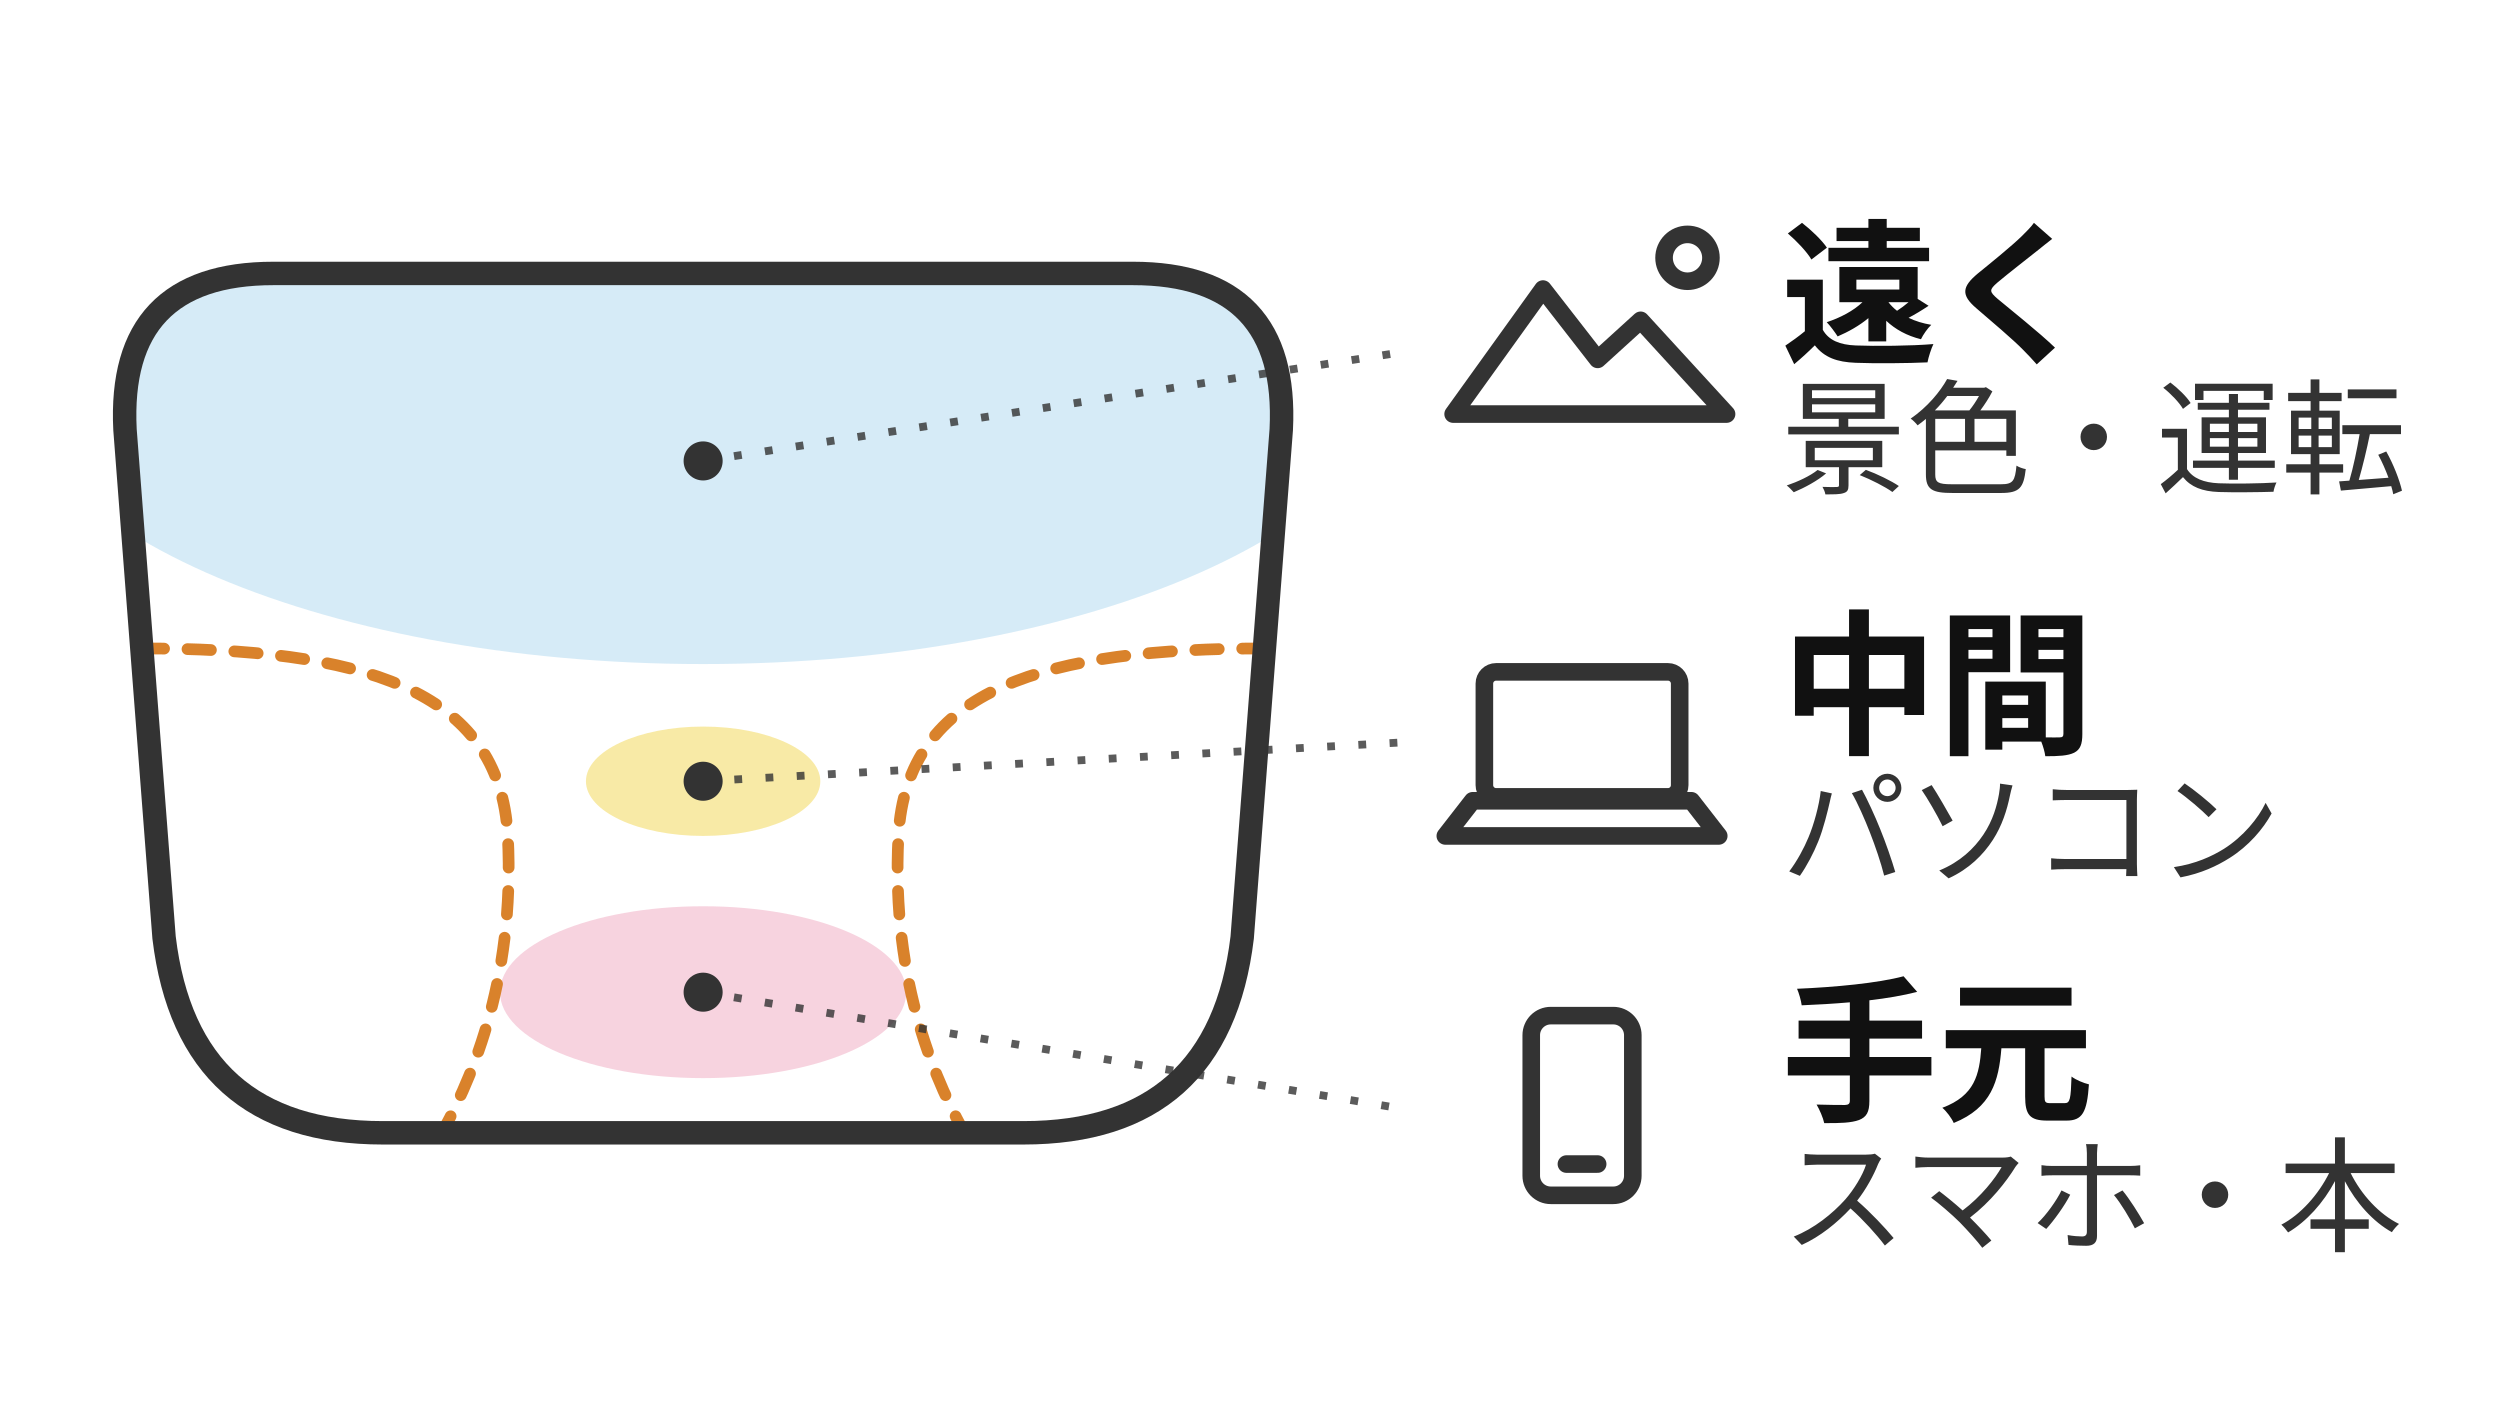
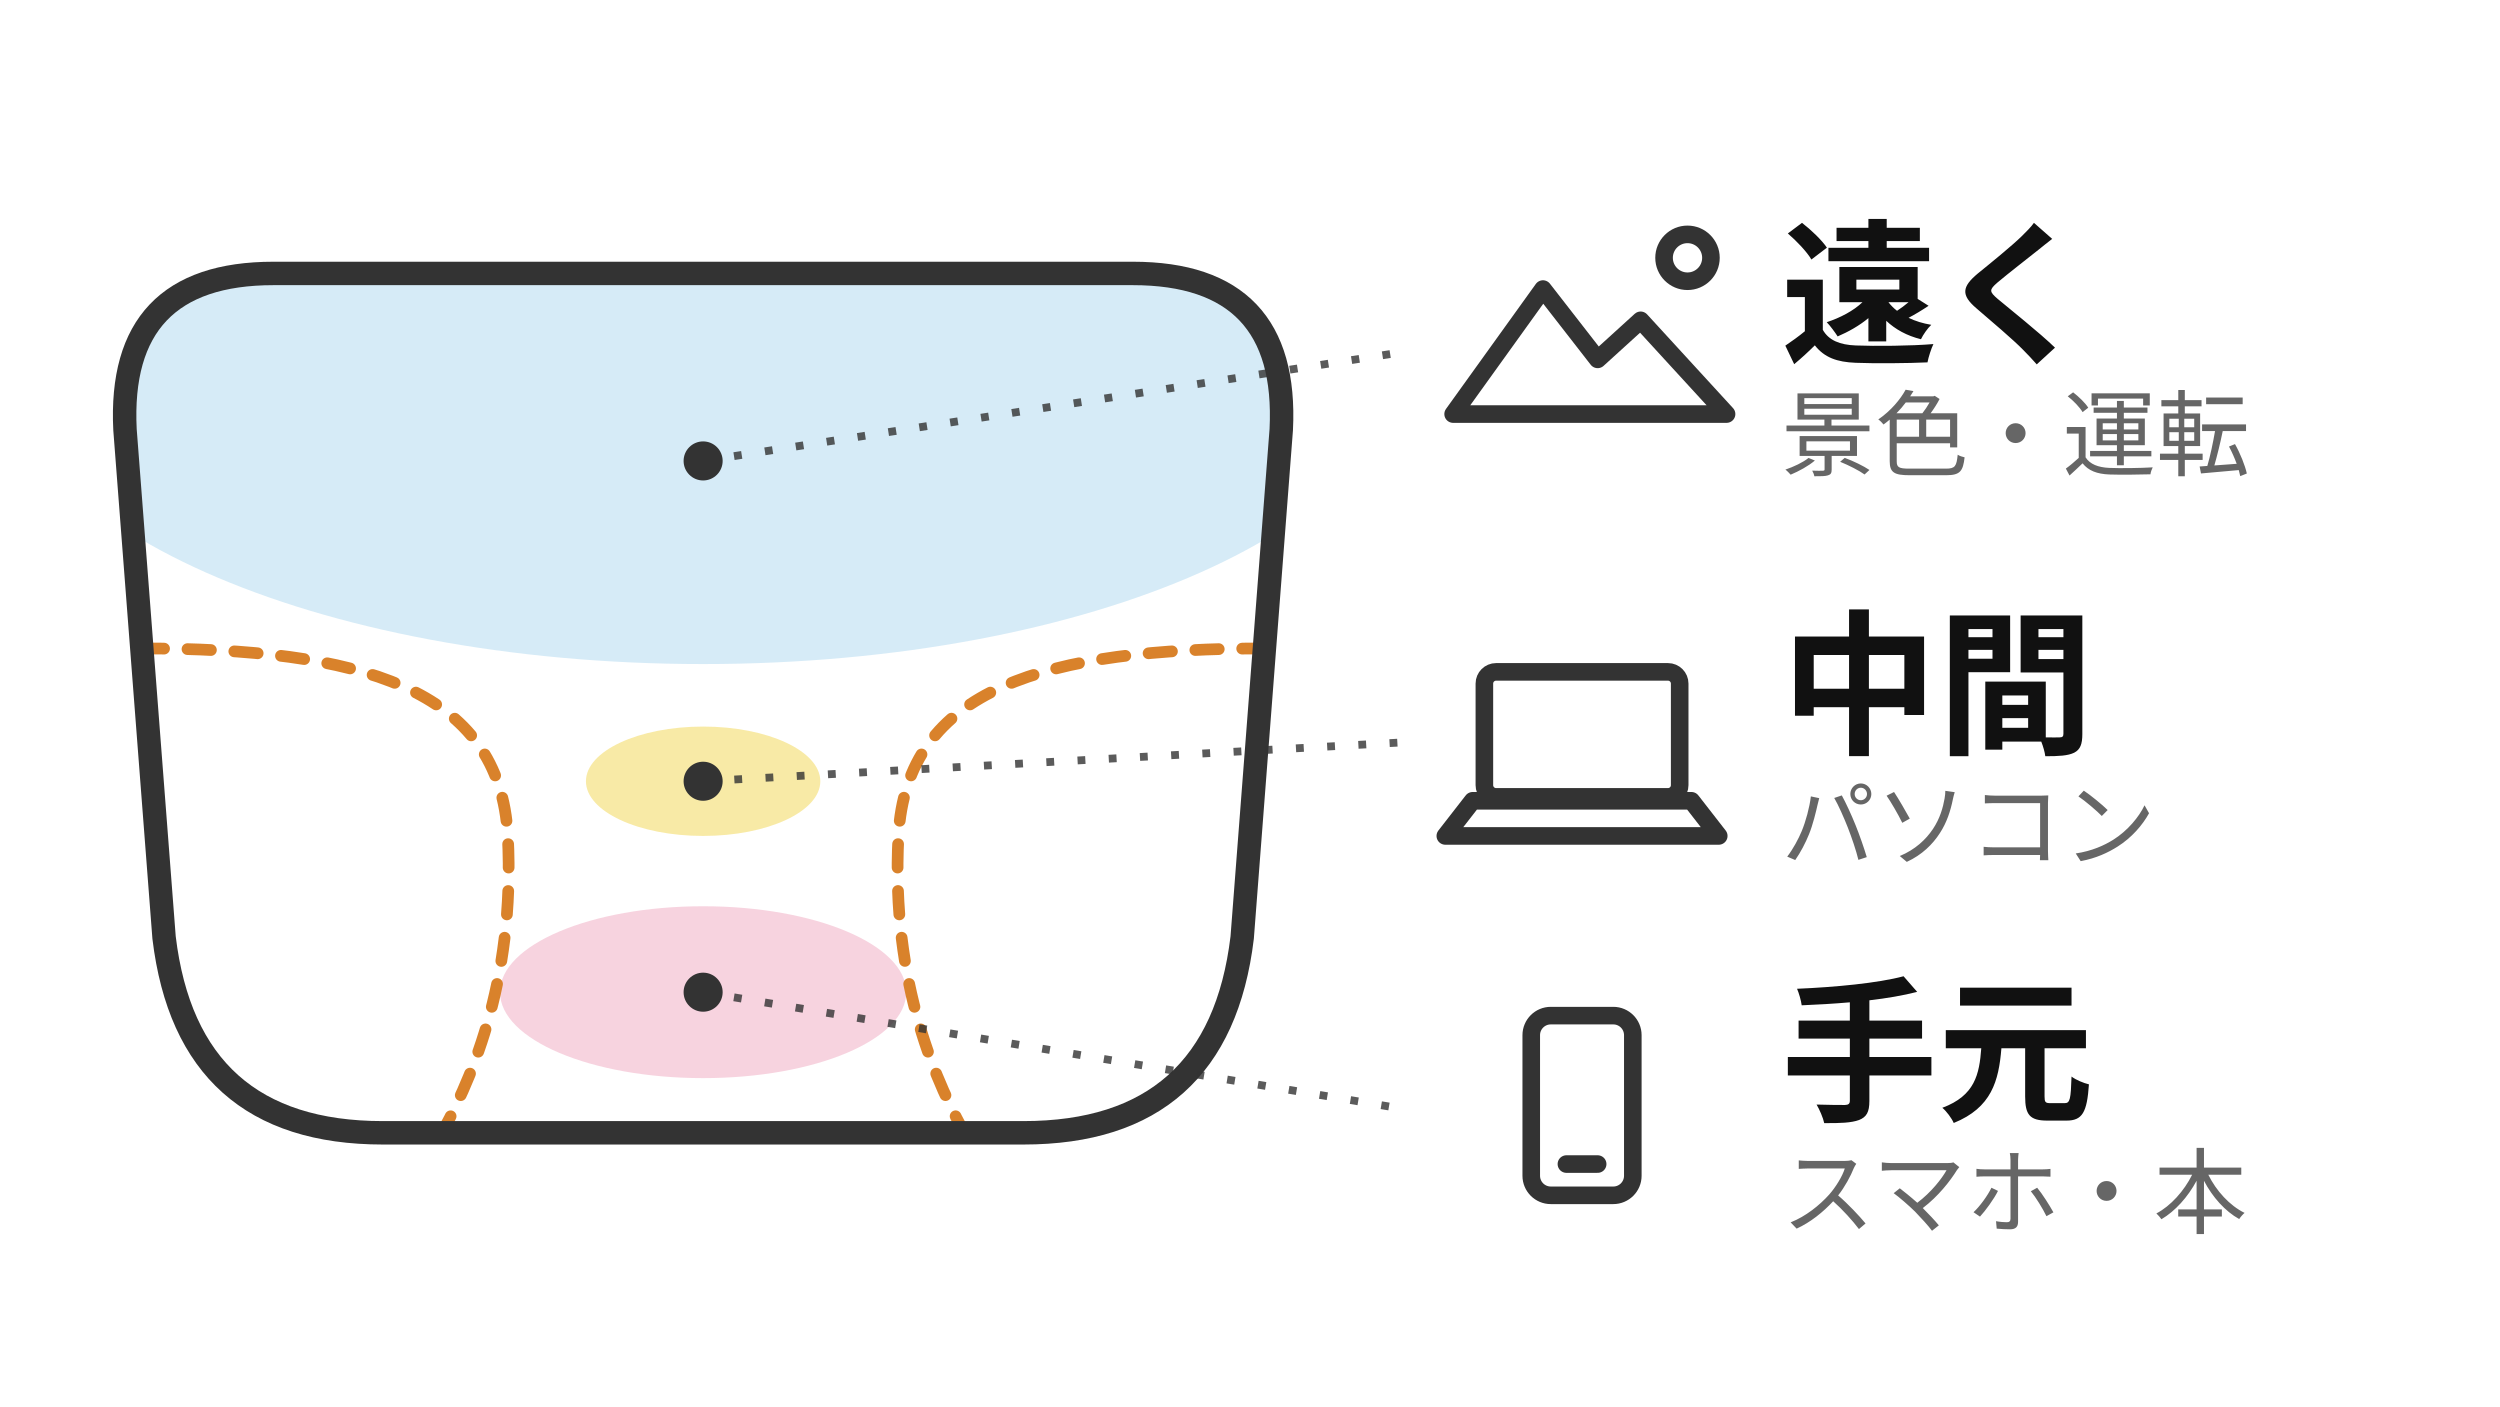
<svg xmlns="http://www.w3.org/2000/svg" width="640" height="360" viewBox="0 0 640 360">
  <defs>
    <clipPath id="l">
      <path d="M70,70 H290 Q330,70 328,110 L318,240 Q312,290 262,290 H98 Q48,290 42,240 L32,110 Q30,70 70,70 Z" />
    </clipPath>
  </defs>
  <g clip-path="url(#l)">
    <ellipse cx="180" cy="90" rx="180" ry="80" fill="#D6EBF7" />
    <ellipse cx="180" cy="200" rx="30" ry="14" fill="#F8EAA6" />
    <ellipse cx="180" cy="254" rx="52" ry="22" fill="#F7D3DF" />
  </g>
  <g fill="none" stroke="#D9822B" stroke-width="3" stroke-dasharray="6 6" stroke-linecap="round">
    <path d="M36,166 C92,166 128,176 130,214 S120,278 112,292" />
    <path d="M324,166 C268,166 232,176 230,214 S240,278 248,292" />
  </g>
  <path d="M70,70 H290 Q330,70 328,110 L318,240 Q312,290 262,290 H98 Q48,290 42,240 L32,110 Q30,70 70,70 Z" fill="none" stroke="#333333" stroke-width="6" stroke-linejoin="round" />
  <path d="M180,118 L360,90 M180,200 L360,190 M180,254 L360,284" fill="none" stroke="#333333" stroke-width="2" stroke-dasharray="2 6" stroke-opacity=".8" />
  <circle cx="180" cy="118" r="5" fill="#333333" />
  <circle cx="180" cy="200" r="5" fill="#333333" />
  <circle cx="180" cy="254" r="5" fill="#333333" />
  <g fill="none" stroke="#333333" stroke-width="4.5" stroke-linecap="round" stroke-linejoin="round">
    <path d="M372,106 L395,74 L409,92 L420,82 L442,106 Z" />
    <circle cx="432" cy="66" r="6" />
    <rect x="380" y="172" width="50" height="32" rx="3" />
    <path d="M370,214 H440 L433,205 H377 Z" />
    <rect x="392" y="260" width="26" height="46" rx="5" />
    <path d="M401,298 H409" />
  </g>
  <g font-family="'Noto Sans JP', sans-serif" font-weight="700">
    <text x="456" y="90" font-size="40" fill="#111111">遠く</text>
-     <text x="456" y="124" font-size="32" fill="#333" font-weight="500">景色・運転</text>
+     <text x="456" y="120" font-size="24" fill="#666" font-weight="500">景色・運転</text>
    <text x="456" y="190" font-size="40" fill="#111111">中間</text>
-     <text x="456" y="224" font-size="32" fill="#333" font-weight="500">パソコン</text>
+     <text x="456" y="220" font-size="24" fill="#666" font-weight="500">パソコン</text>
    <text x="456" y="284" font-size="40" fill="#111111">手元</text>
-     <text x="456" y="318" font-size="32" fill="#333" font-weight="500">スマホ・本</text>
+     <text x="456" y="314" font-size="24" fill="#666" font-weight="500">スマホ・本</text>
  </g>
</svg>
